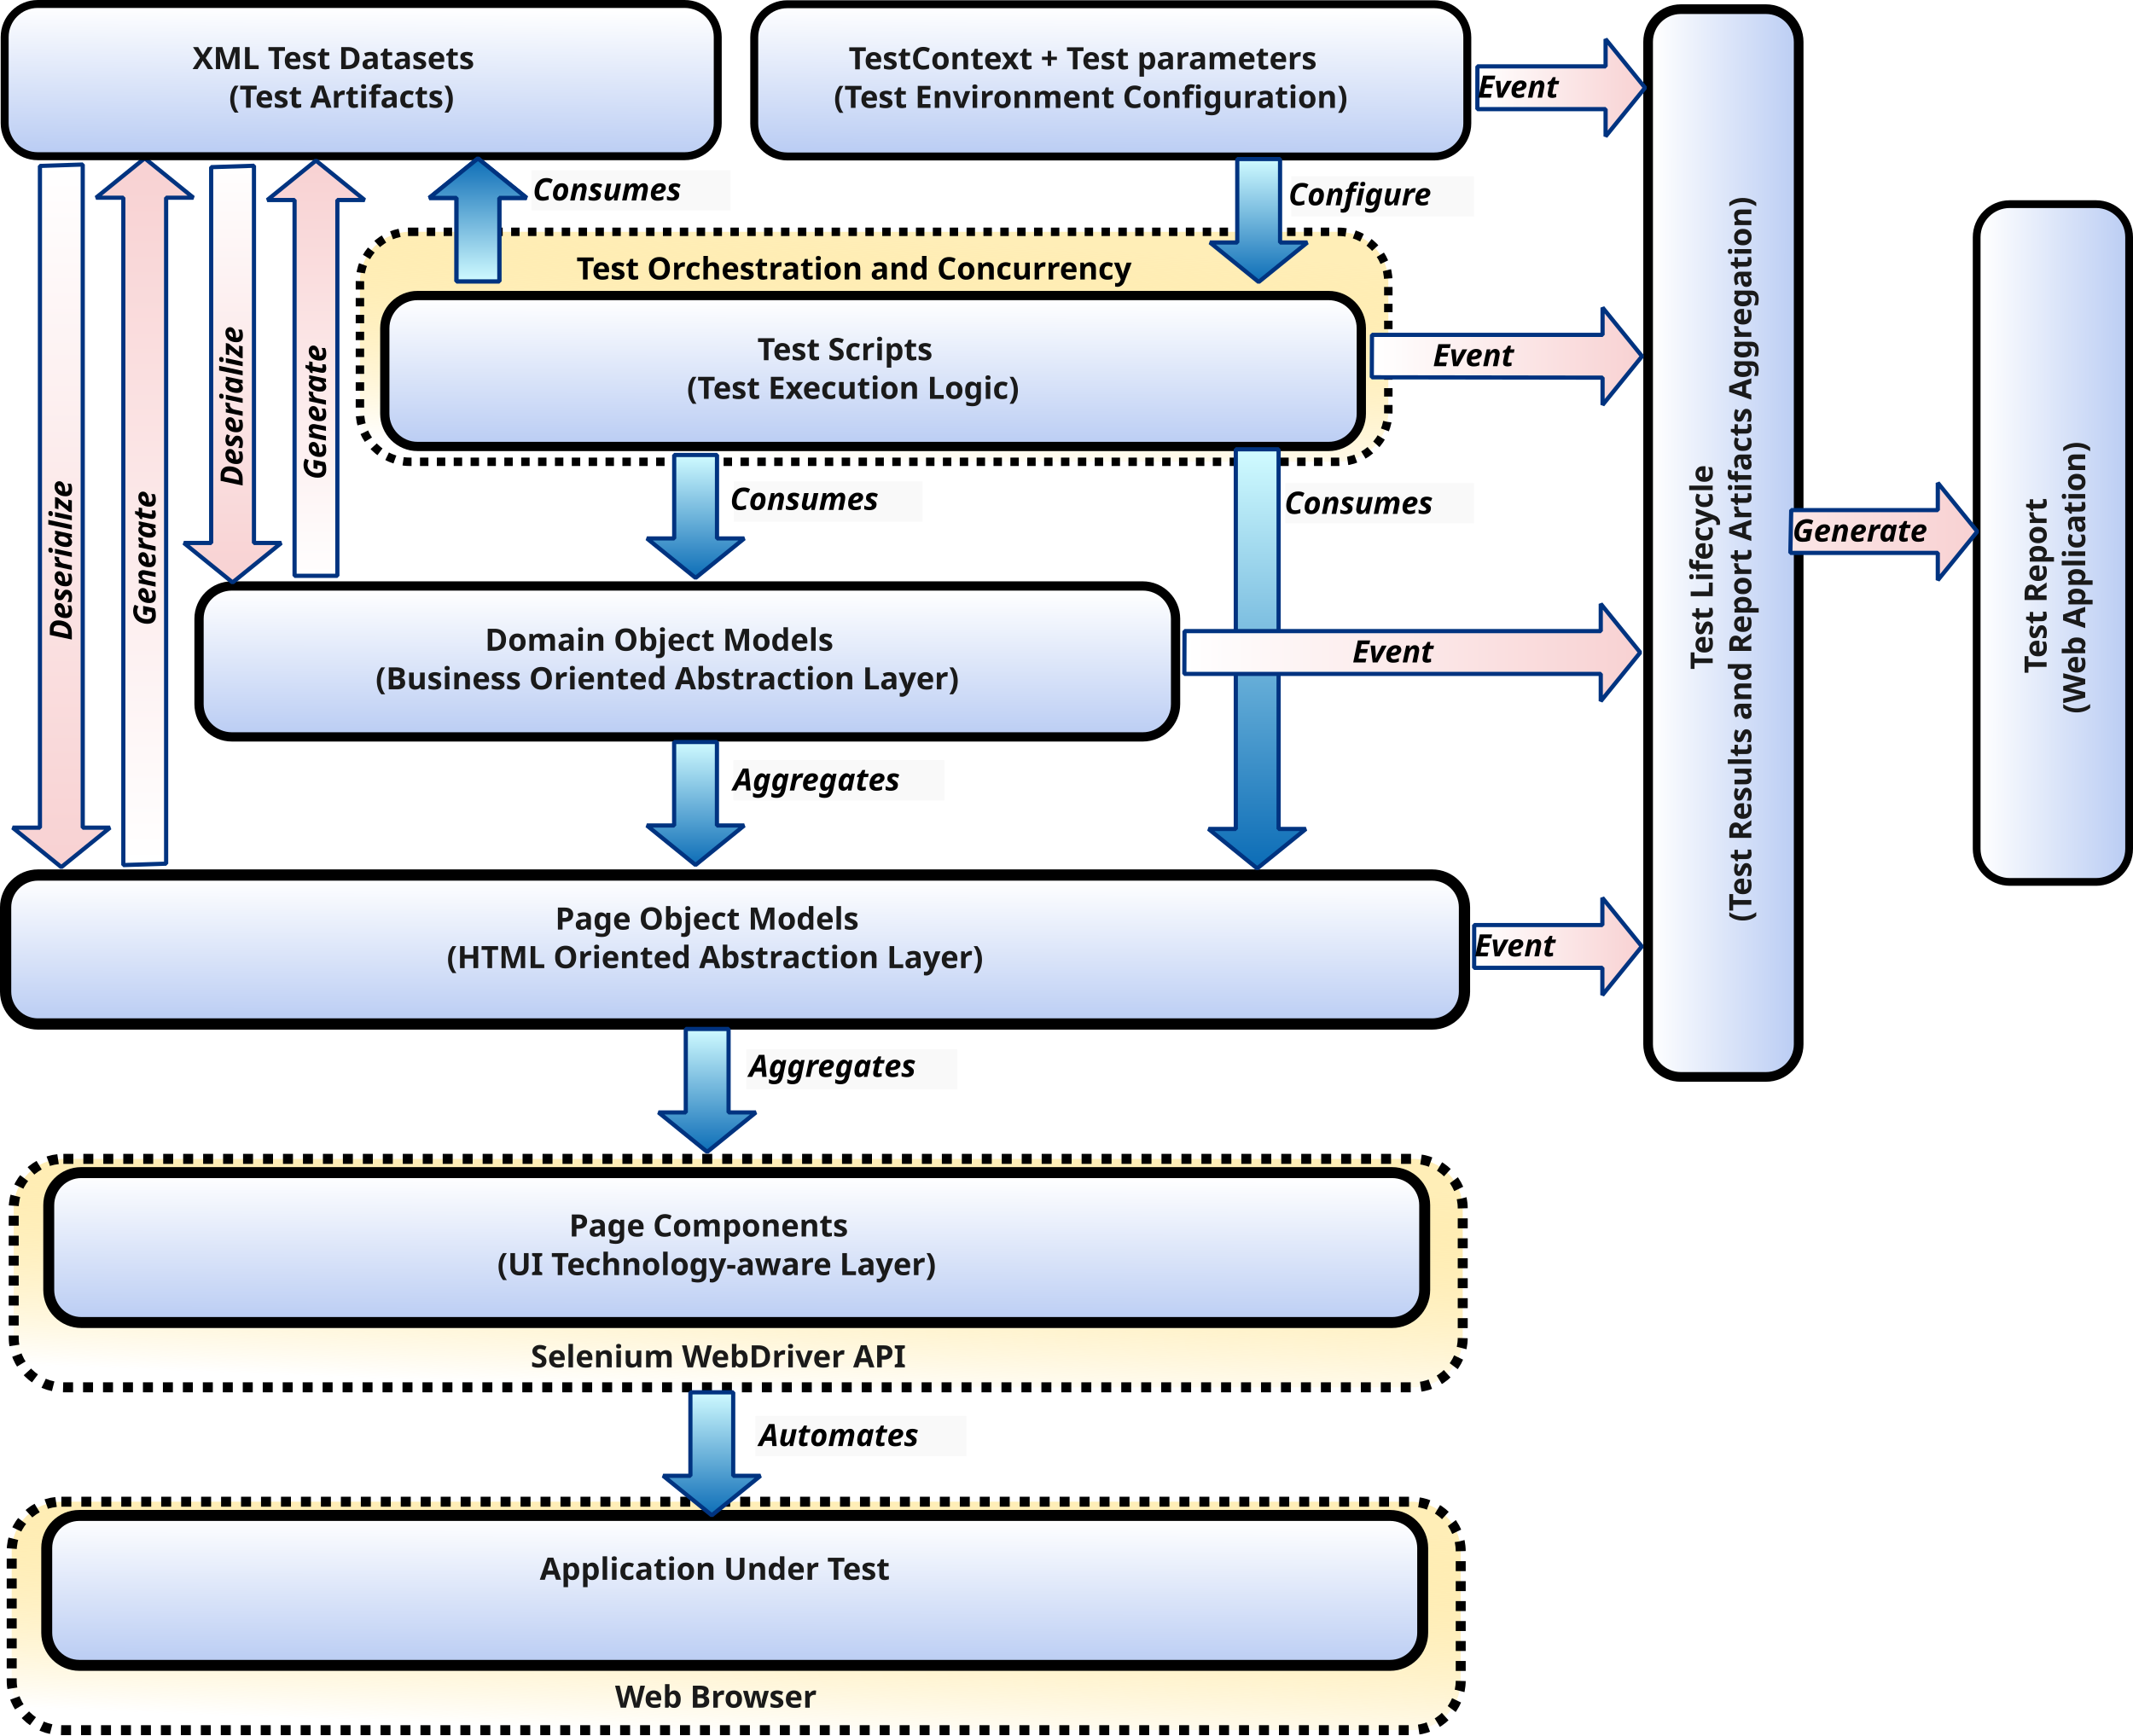
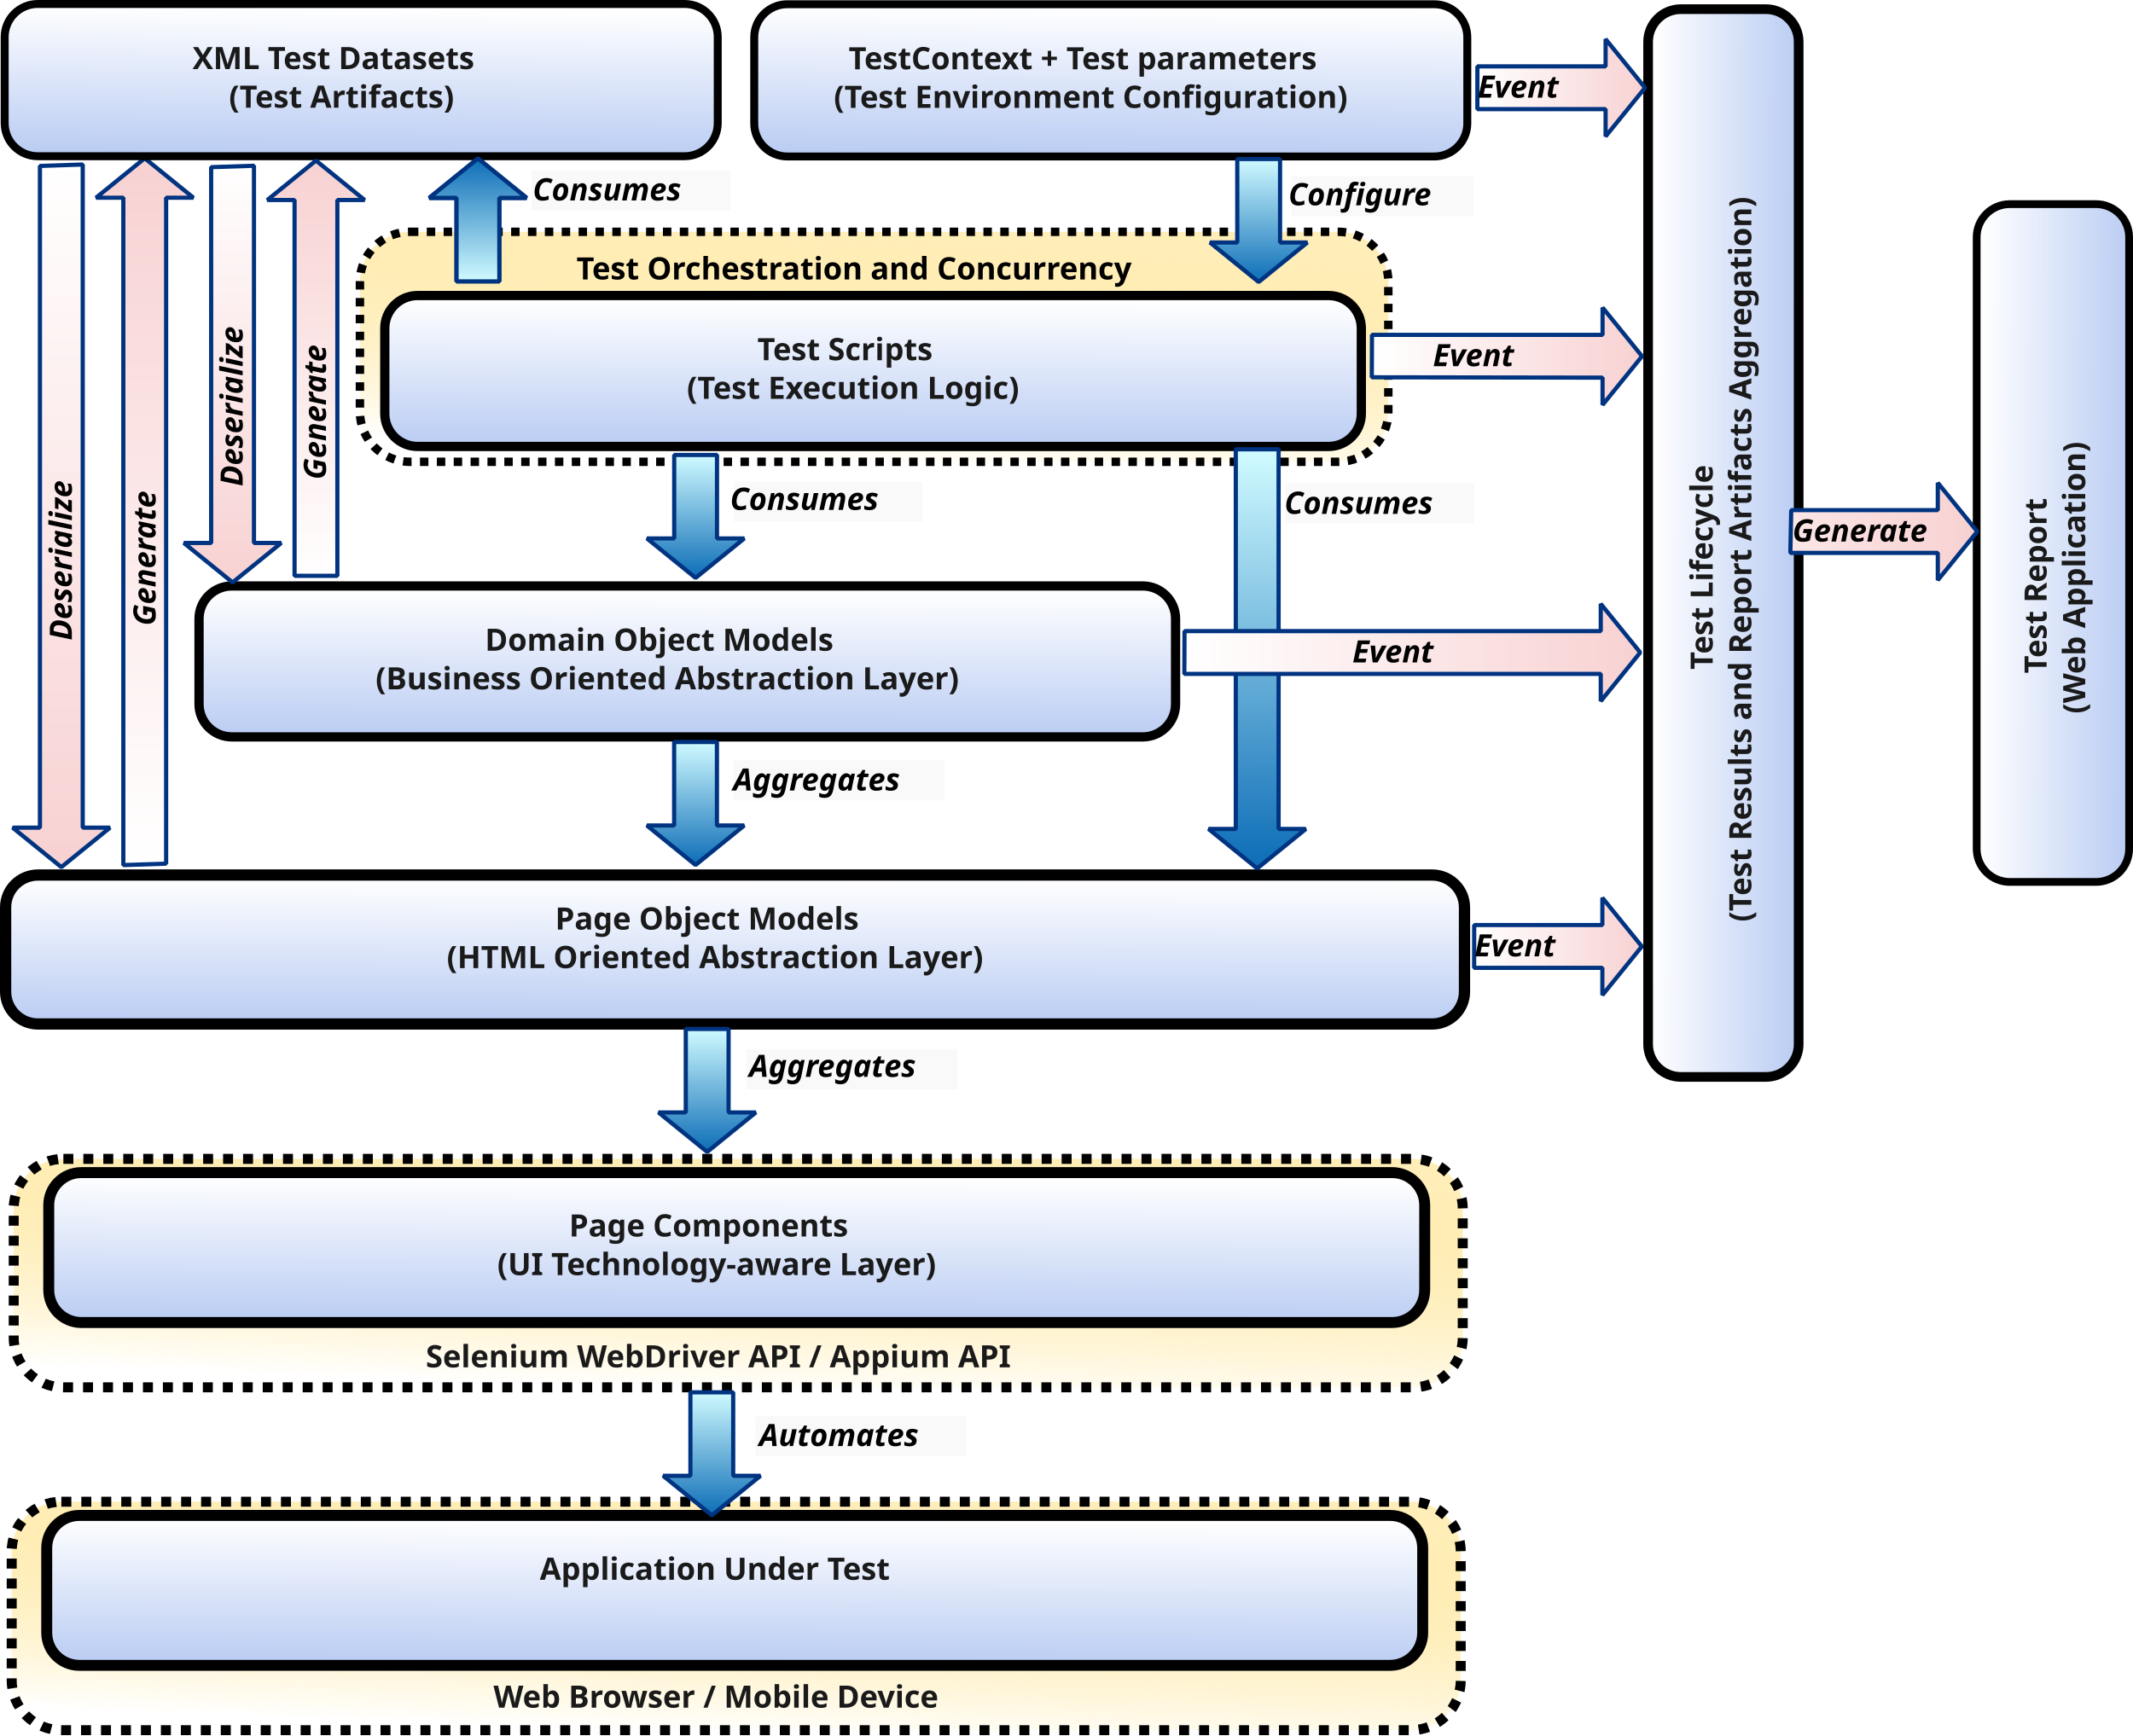
<svg xmlns="http://www.w3.org/2000/svg" xmlns:xlink="http://www.w3.org/1999/xlink" width="243.797mm" height="198.354mm" viewBox="0 0 243.797 198.354" version="1.1" id="svg1">
  <defs id="defs1">
    <linearGradient id="linearGradient39">
      <stop style="stop-color:#f8d1d2;stop-opacity:1;" offset="0" id="stop38" />
      <stop style="stop-color:#ffffff;stop-opacity:1;" offset="1" id="stop39" />
    </linearGradient>
    <linearGradient id="linearGradient24">
      <stop style="stop-color:#0b6cb6;stop-opacity:1;" offset="0" id="stop24" />
      <stop style="stop-color:#cffaff;stop-opacity:1;" offset="1" id="stop25" />
    </linearGradient>
    <linearGradient id="linearGradient17">
      <stop style="stop-color:#b8cbf3;stop-opacity:1;" offset="0" id="stop16" />
      <stop style="stop-color:#ffffff;stop-opacity:1;" offset="1" id="stop17" />
    </linearGradient>
    <linearGradient id="linearGradient15">
      <stop style="stop-color:#b8cbf3;stop-opacity:1;" offset="0" id="stop14" />
      <stop style="stop-color:#ffffff;stop-opacity:1;" offset="1" id="stop15" />
    </linearGradient>
    <linearGradient id="linearGradient13">
      <stop style="stop-color:#ffffff;stop-opacity:1;" offset="0" id="stop12" />
      <stop style="stop-color:#ffd44c;stop-opacity:0.4;" offset="1" id="stop13" />
    </linearGradient>
    <linearGradient id="swatch4">
      <stop style="stop-color:#0000ff;stop-opacity:1;" offset="0" id="stop4" />
    </linearGradient>
    <linearGradient xlink:href="#linearGradient15" id="linearGradient11" gradientUnits="userSpaceOnUse" gradientTransform="matrix(1.218219,0,0,0.7014886,36.1276,56.14629)" x1="62.518" y1="90.393" x2="62.625" y2="65.796" />
    <linearGradient xlink:href="#linearGradient13" id="linearGradient12" gradientUnits="userSpaceOnUse" gradientTransform="matrix(1.282904,0,0,1.068931,32.29206,24.90955)" x1="60.974" y1="90.393" x2="62.625" y2="65.796" />
    <linearGradient xlink:href="#linearGradient17" id="linearGradient16" gradientUnits="userSpaceOnUse" gradientTransform="matrix(0.8895374,0,0,0.7075866,-2.265893,22.41872)" x1="62.32" y1="90.393" x2="62.625" y2="65.796" />
    <linearGradient xlink:href="#linearGradient17" id="linearGradient18" gradientUnits="userSpaceOnUse" gradientTransform="matrix(0.8895374,0,0,0.7075866,83.40756,22.44843)" x1="62.32" y1="90.393" x2="62.625" y2="65.796" />
    <linearGradient xlink:href="#linearGradient24" id="linearGradient25" x1="26.615" y1="122.016" x2="26.64" y2="135.843" gradientUnits="userSpaceOnUse" gradientTransform="matrix(1.426057,0,0,1.020074,27.65229,-38.37875)" />
    <linearGradient xlink:href="#linearGradient24" id="linearGradient26" gradientUnits="userSpaceOnUse" gradientTransform="matrix(1.426057,0,0,-1.020074,116.8885,224.8955)" x1="26.615" y1="122.016" x2="26.64" y2="135.843" />
    <linearGradient xlink:href="#linearGradient15" id="linearGradient27" gradientUnits="userSpaceOnUse" gradientTransform="matrix(1.218219,0,0,0.7014886,14.896,89.34744)" x1="62.518" y1="90.393" x2="62.625" y2="65.796" />
    <linearGradient xlink:href="#linearGradient24" id="linearGradient28" gradientUnits="userSpaceOnUse" gradientTransform="matrix(1.426057,0,0,-1.020074,52.53234,258.7244)" x1="26.615" y1="122.016" x2="26.64" y2="135.843" />
    <linearGradient xlink:href="#linearGradient15" id="linearGradient29" gradientUnits="userSpaceOnUse" gradientTransform="matrix(1.819909,0,0,0.6922756,-16.46007,122.9921)" x1="62.478" y1="90.393" x2="62.625" y2="65.796" />
    <linearGradient xlink:href="#linearGradient24" id="linearGradient30" gradientUnits="userSpaceOnUse" gradientTransform="matrix(1.426057,0,0,-1.020074,52.52429,291.5408)" x1="26.615" y1="122.016" x2="26.64" y2="135.843" />
    <linearGradient xlink:href="#linearGradient24" id="linearGradient31" gradientUnits="userSpaceOnUse" gradientTransform="matrix(1.426057,0,0,-1.020074,116.7215,291.9341)" x1="26.615" y1="122.016" x2="26.436" y2="168.613" />
    <linearGradient xlink:href="#linearGradient13" id="linearGradient32" gradientUnits="userSpaceOnUse" gradientTransform="matrix(1.807626,0,0,1.061748,-15.34584,131.3563)" x1="60.974" y1="90.393" x2="62.625" y2="65.796" />
    <linearGradient xlink:href="#linearGradient15" id="linearGradient33" gradientUnits="userSpaceOnUse" gradientTransform="matrix(1.716486,0,0,0.6967749,-9.941522,156.7147)" x1="62.369" y1="90.638" x2="62.625" y2="65.796" />
    <linearGradient xlink:href="#linearGradient24" id="linearGradient34" gradientUnits="userSpaceOnUse" gradientTransform="matrix(1.426057,0,0,-1.020074,53.85525,324.341)" x1="26.615" y1="122.016" x2="26.64" y2="135.843" />
    <linearGradient xlink:href="#linearGradient13" id="linearGradient35" gradientUnits="userSpaceOnUse" gradientTransform="matrix(1.807626,0,0,1.061748,-15.57548,170.5478)" x1="60.974" y1="90.393" x2="62.625" y2="65.796" />
    <linearGradient xlink:href="#linearGradient15" id="linearGradient36" gradientUnits="userSpaceOnUse" gradientTransform="matrix(1.716486,0,0,0.6967749,-10.17116,195.9062)" x1="62.369" y1="90.393" x2="62.625" y2="65.796" />
    <linearGradient xlink:href="#linearGradient24" id="linearGradient37" gradientUnits="userSpaceOnUse" gradientTransform="matrix(1.426057,0,0,-1.020074,54.38442,365.8806)" x1="26.615" y1="122.016" x2="26.64" y2="135.843" />
    <linearGradient xlink:href="#linearGradient39" id="linearGradient38" gradientUnits="userSpaceOnUse" gradientTransform="matrix(1.426057,0,0,1.020074,9.140674,-38.13516)" x1="26.615" y1="122.016" x2="26.615" y2="169.449" />
    <linearGradient xlink:href="#linearGradient39" id="linearGradient40" gradientUnits="userSpaceOnUse" gradientTransform="matrix(1.426057,0,0,-1.020074,-0.3911629,259.2423)" x1="26.615" y1="122.016" x2="26.615" y2="169.449" />
    <linearGradient xlink:href="#linearGradient39" id="linearGradient41" gradientUnits="userSpaceOnUse" gradientTransform="matrix(1.426057,0,0,1.020074,-10.43164,-38.39972)" x1="26.615" y1="122.016" x2="26.615" y2="201.014" />
    <linearGradient xlink:href="#linearGradient39" id="linearGradient42" gradientUnits="userSpaceOnUse" gradientTransform="matrix(1.426057,0,0,-1.020074,-19.96348,291.7863)" x1="26.615" y1="122.016" x2="26.615" y2="201.014" />
    <linearGradient xlink:href="#linearGradient15" id="linearGradient43" gradientUnits="userSpaceOnUse" gradientTransform="matrix(1.332199,0,0,0.6995826,-211.672,153.651)" x1="62.478" y1="90.393" x2="62.625" y2="65.796" />
    <linearGradient xlink:href="#linearGradient15" id="linearGradient44" gradientUnits="userSpaceOnUse" gradientTransform="matrix(0.8456515,0,0,0.7084858,-181.9031,190.6232)" x1="62.478" y1="90.393" x2="62.625" y2="65.796" />
    <linearGradient xlink:href="#linearGradient24" id="linearGradient2" gradientUnits="userSpaceOnUse" gradientTransform="matrix(1.426057,0,0,1.020074,27.65229,-38.37875)" x1="26.615" y1="122.016" x2="26.64" y2="135.843" />
    <linearGradient xlink:href="#linearGradient39" id="linearGradient1" gradientUnits="userSpaceOnUse" gradientTransform="matrix(0,1.426057,-1.020074,0,361.4479,90.99697)" x1="26.615" y1="122.016" x2="26.615" y2="169.449" />
    <linearGradient xlink:href="#linearGradient39" id="linearGradient3" gradientUnits="userSpaceOnUse" gradientTransform="matrix(0,1.426057,-1.020074,0,323.4774,40.2702)" x1="26.615" y1="122.016" x2="26.615" y2="140.875" />
    <linearGradient xlink:href="#linearGradient39" id="linearGradient4" gradientUnits="userSpaceOnUse" gradientTransform="matrix(0,1.426057,-1.020074,0,323.1321,70.96215)" x1="26.615" y1="122.016" x2="26.615" y2="152.012" />
    <linearGradient xlink:href="#linearGradient39" id="linearGradient5" gradientUnits="userSpaceOnUse" gradientTransform="matrix(0,1.426057,-1.020074,0,322.9255,104.8288)" x1="26.615" y1="122.016" x2="26.615" y2="173.001" />
    <linearGradient xlink:href="#linearGradient39" id="linearGradient6" gradientUnits="userSpaceOnUse" gradientTransform="matrix(0,1.426057,-1.020074,0,323.1098,138.4309)" x1="26.615" y1="122.016" x2="26.615" y2="140.875" />
  </defs>
  <g id="layer1" transform="translate(-10.87498,-68.08608)">
    <rect style="fill:#f9f9f9;stroke:none;stroke-width:1.006;stroke-miterlimit:0" id="rect1-2-3-9" width="24.124" height="4.6" x="97.211" y="229.956" />
    <rect style="fill:#f9f9f9;stroke:none;stroke-width:1.006;stroke-miterlimit:0" id="rect1-2-3-0" width="24.124" height="4.6" x="96.165" y="188.02" />
    <rect style="fill:#f9f9f9;stroke:none;stroke-width:1.006;stroke-miterlimit:0" id="rect1-2-3" width="24.124" height="4.6" x="94.699" y="154.983" />
    <rect style="fill:#f9f9f9;stroke:none;stroke-width:0.952;stroke-miterlimit:0" id="rect1-2-9" width="21.574" height="4.6" x="157.775" y="123.292" />
    <rect style="fill:#f9f9f9;stroke:none;stroke-width:0.952;stroke-miterlimit:0" id="rect1-2" width="21.574" height="4.6" x="94.755" y="123.119" />
    <rect style="fill:#f9f9f9;stroke:none;stroke-width:0.936;stroke-miterlimit:0" id="rect1-9" width="20.877" height="4.6" x="158.468" y="88.245" />
    <rect style="fill:#f9f9f9;stroke:none;stroke-width:0.977;stroke-miterlimit:0" id="rect1" width="22.764" height="4.6" x="71.618" y="87.547" />
    <path id="path25-94-6" style="fill:url(#linearGradient41);stroke:#003380;stroke-width:0.479;stroke-miterlimit:0;stroke-dasharray:none;stroke-dashoffset:330.933;stroke-opacity:1" d="m 27.417,86.176 -2.781,2.256 -2.782,2.256 h 3.117 v 76.289 l 4.892,-0.161 V 90.687 h 3.117 l -2.782,-2.256 z" />
    <path id="path25-94-3-9" style="fill:url(#linearGradient42);stroke:#003380;stroke-width:0.479;stroke-miterlimit:0;stroke-dasharray:none;stroke-dashoffset:330.933;stroke-opacity:1" d="m 17.885,167.211 -2.781,-2.256 -2.782,-2.256 h 3.117 V 87.055 l 4.892,-0.161 v 75.806 h 3.117 l -2.782,2.256 z" />
    <rect style="fill:url(#linearGradient12);stroke:#000000;stroke-width:0.964;stroke-miterlimit:0;stroke-dasharray:0.964, 0.964;stroke-dashoffset:0" id="rect1-0-3" width="117.543" height="26.292" x="52.014" y="94.584" ry="5.713" />
    <rect style="fill:url(#linearGradient11);stroke:#000000;stroke-width:1.058;stroke-miterlimit:0;stroke-dasharray:none;stroke-dashoffset:330.933" id="rect1-0" width="111.616" height="17.254" x="54.855" y="101.87" ry="3.749" />
    <rect style="fill:url(#linearGradient27);stroke:#000000;stroke-width:1.058;stroke-miterlimit:0;stroke-dasharray:none;stroke-dashoffset:330.933" id="rect1-0-4" width="111.616" height="17.254" x="33.624" y="135.071" ry="3.749" />
    <rect style="fill:url(#linearGradient16);stroke:#000000;stroke-width:0.908;stroke-miterlimit:0;stroke-dasharray:none;stroke-dashoffset:330.933" id="rect1-0-8" width="81.502" height="17.404" x="11.409" y="68.54" ry="3.782" />
    <rect style="fill:url(#linearGradient18);stroke:#000000;stroke-width:0.908;stroke-miterlimit:0;stroke-dasharray:none;stroke-dashoffset:330.933" id="rect1-0-8-4" width="81.502" height="17.404" x="97.082" y="68.57" ry="3.782" />
    <text xml:space="preserve" style="font-style:normal;font-variant:normal;font-weight:bold;font-stretch:normal;font-size:3.528px;font-family:sans-serif;-inkscape-font-specification:'sans-serif Bold';text-align:center;text-anchor:middle;fill:#1a1a1a;stroke:none;stroke-width:1;stroke-miterlimit:0;stroke-dasharray:none;stroke-dashoffset:330.933" x="110.663" y="109.268" id="text3-4">
      <tspan id="tspan3-6" style="font-style:normal;font-variant:normal;font-weight:bold;font-stretch:normal;font-size:3.528px;font-family:sans-serif;-inkscape-font-specification:'sans-serif Bold';text-align:center;text-anchor:middle;fill:#1a1a1a;stroke:none;stroke-width:1" x="110.663" y="109.268">Test Scripts</tspan>
      <tspan style="font-style:normal;font-variant:normal;font-weight:bold;font-stretch:normal;font-size:3.528px;font-family:sans-serif;-inkscape-font-specification:'sans-serif Bold';text-align:center;text-anchor:middle;fill:#1a1a1a;stroke:none;stroke-width:1" x="110.663" y="113.678" id="tspan4-46">(Test Execution Logic)</tspan>
    </text>
    <text xml:space="preserve" style="font-style:normal;font-variant:normal;font-weight:bold;font-stretch:normal;font-size:3.528px;font-family:sans-serif;-inkscape-font-specification:'sans-serif Bold';text-align:center;text-anchor:middle;fill:#1a1a1a;stroke:none;stroke-width:1;stroke-miterlimit:0;stroke-dasharray:none;stroke-dashoffset:330.933" x="137.833" y="76.01" id="text3-6">
      <tspan id="tspan3-9" style="font-style:normal;font-variant:normal;font-weight:bold;font-stretch:normal;font-size:3.528px;font-family:sans-serif;-inkscape-font-specification:'sans-serif Bold';text-align:center;text-anchor:middle;fill:#1a1a1a;stroke:none;stroke-width:1" x="137.833" y="76.01">TestContext + Test parameters</tspan>
      <tspan style="font-style:normal;font-variant:normal;font-weight:bold;font-stretch:normal;font-size:3.528px;font-family:sans-serif;-inkscape-font-specification:'sans-serif Bold';text-align:center;text-anchor:middle;fill:#1a1a1a;stroke:none;stroke-width:1" x="137.833" y="80.42" id="tspan4-4">(Test Environment Configuration)</tspan>
    </text>
    <text xml:space="preserve" style="font-style:normal;font-variant:normal;font-weight:bold;font-stretch:normal;font-size:3.528px;font-family:sans-serif;-inkscape-font-specification:'sans-serif Bold';text-align:center;text-anchor:middle;fill:#1a1a1a;stroke:none;stroke-width:1;stroke-miterlimit:0;stroke-dasharray:none;stroke-dashoffset:330.933" x="52.199" y="75.988" id="text3">
      <tspan id="tspan3" style="font-style:normal;font-variant:normal;font-weight:bold;font-stretch:normal;font-size:3.528px;font-family:sans-serif;-inkscape-font-specification:'sans-serif Bold';text-align:center;text-anchor:middle;fill:#1a1a1a;stroke:none;stroke-width:1" x="52.199" y="75.988">XML Test Datasets</tspan>
      <tspan style="font-style:normal;font-variant:normal;font-weight:bold;font-stretch:normal;font-size:3.528px;font-family:sans-serif;-inkscape-font-specification:'sans-serif Bold';text-align:center;text-anchor:middle;fill:#1a1a1a;stroke:none;stroke-width:1" x="52.199" y="80.398" id="tspan4">(Test Artifacts)</tspan>
    </text>
    <path id="rect21" style="fill:url(#linearGradient2);stroke:#003380;stroke-width:0.479;stroke-miterlimit:0;stroke-dasharray:none;stroke-dashoffset:330.933;stroke-opacity:1" d="m 65.501,86.197 -2.781,2.256 -2.782,2.256 h 3.117 v 9.542 h 4.892 v -9.542 h 3.117 l -2.782,-2.256 z" />
    <text xml:space="preserve" style="font-style:italic;font-variant:normal;font-weight:bold;font-stretch:normal;font-size:3.528px;font-family:sans-serif;-inkscape-font-specification:'sans-serif Bold Italic';text-align:center;text-anchor:middle;fill:#000000;stroke:none;stroke-width:0.397;stroke-miterlimit:0;stroke-dasharray:none;stroke-dashoffset:330.933;stroke-opacity:1" x="82.54" y="90.997" id="text25">
      <tspan id="tspan25" style="font-style:italic;font-variant:normal;font-weight:bold;font-stretch:normal;font-family:sans-serif;-inkscape-font-specification:'sans-serif Bold Italic';fill:#000000;stroke:none;stroke-width:0.397" x="82.54" y="90.997">Consumes</tspan>
    </text>
    <text xml:space="preserve" style="font-style:italic;font-variant:normal;font-weight:bold;font-stretch:normal;font-size:3.528px;font-family:sans-serif;-inkscape-font-specification:'sans-serif Bold Italic';text-align:center;text-anchor:middle;fill:#000000;stroke:none;stroke-width:0.397;stroke-miterlimit:0;stroke-dasharray:none;stroke-dashoffset:330.933;stroke-opacity:1" x="168.586" y="91.555" id="text25-3">
      <tspan id="tspan25-8" style="font-style:italic;font-variant:normal;font-weight:bold;font-stretch:normal;font-family:sans-serif;-inkscape-font-specification:'sans-serif Bold Italic';fill:#000000;stroke:none;stroke-width:0.397" x="168.586" y="91.555">Configure</tspan>
    </text>
    <path id="path25" style="fill:url(#linearGradient25);stroke:#003380;stroke-width:0.479;stroke-miterlimit:0;stroke-dasharray:none;stroke-dashoffset:330.933;stroke-opacity:1" d="m 65.501,86.197 -2.781,2.256 -2.782,2.256 h 3.117 v 9.542 h 4.892 v -9.542 h 3.117 l -2.782,-2.256 z" />
    <path id="path25-9" style="fill:url(#linearGradient26);stroke:#003380;stroke-width:0.479;stroke-miterlimit:0;stroke-dasharray:none;stroke-dashoffset:330.933;stroke-opacity:1" d="m 154.737,100.32 -2.781,-2.256 -2.782,-2.256 h 3.117 V 86.267 h 4.892 v 9.542 h 3.117 l -2.782,2.256 z" />
    <path id="path25-9-2" style="fill:url(#linearGradient28);stroke:#003380;stroke-width:0.479;stroke-miterlimit:0;stroke-dasharray:none;stroke-dashoffset:330.933;stroke-opacity:1" d="m 90.381,134.149 -2.781,-2.256 -2.782,-2.256 h 3.117 v -9.542 h 4.892 v 9.542 h 3.117 l -2.782,2.256 z" />
    <rect style="fill:url(#linearGradient29);stroke:#000000;stroke-width:1.285;stroke-miterlimit:0;stroke-dasharray:none;stroke-dashoffset:330.933" id="rect1-0-4-9" width="166.745" height="17.028" x="11.517" y="168.115" ry="3.7" />
    <path id="path25-9-2-4" style="fill:url(#linearGradient30);stroke:#003380;stroke-width:0.479;stroke-miterlimit:0;stroke-dasharray:none;stroke-dashoffset:330.933;stroke-opacity:1" d="m 90.373,166.965 -2.781,-2.256 -2.782,-2.256 h 3.117 v -9.542 h 4.892 v 9.542 h 3.117 l -2.782,2.256 z" />
    <path id="path25-9-2-2" style="fill:url(#linearGradient31);stroke:#003380;stroke-width:0.479;stroke-miterlimit:0;stroke-dasharray:none;stroke-dashoffset:330.933;stroke-opacity:1" d="m 154.57,167.359 -2.781,-2.256 -2.782,-2.256 h 3.117 v -43.401 h 4.892 v 43.401 h 3.117 l -2.782,2.256 z" />
    <rect style="fill:url(#linearGradient32);stroke:#000000;stroke-width:1.141;stroke-miterlimit:0;stroke-dasharray:1.141, 1.141;stroke-dashoffset:0" id="rect1-0-3-1" width="165.619" height="26.115" x="12.443" y="200.562" ry="5.675" />
    <rect style="fill:url(#linearGradient33);stroke:#000000;stroke-width:1.252;stroke-miterlimit:0;stroke-dasharray:none;stroke-dashoffset:330.933" id="rect1-0-1" width="157.269" height="17.138" x="16.446" y="202.131" ry="3.724" />
    <path id="path25-9-2-4-9" style="fill:url(#linearGradient34);stroke:#003380;stroke-width:0.479;stroke-miterlimit:0;stroke-dasharray:none;stroke-dashoffset:330.933;stroke-opacity:1" d="m 91.704,199.766 -2.781,-2.256 -2.782,-2.256 h 3.117 v -9.542 h 4.892 v 9.542 h 3.117 l -2.782,2.256 z" />
    <rect style="fill:url(#linearGradient35);stroke:#000000;stroke-width:1.141;stroke-miterlimit:0;stroke-dasharray:1.141, 1.141;stroke-dashoffset:0" id="rect1-0-3-1-0" width="165.619" height="26.115" x="12.213" y="239.754" ry="5.675" />
    <rect style="fill:url(#linearGradient36);stroke:#000000;stroke-width:1.252;stroke-miterlimit:0;stroke-dasharray:none;stroke-dashoffset:330.933" id="rect1-0-1-7" width="157.269" height="17.138" x="16.216" y="241.323" ry="3.724" />
    <path id="path25-9-2-4-9-1" style="fill:url(#linearGradient37);stroke:#003380;stroke-width:0.479;stroke-miterlimit:0;stroke-dasharray:none;stroke-dashoffset:330.933;stroke-opacity:1" d="m 92.233,241.305 -2.781,-2.256 -2.782,-2.256 h 3.117 v -9.542 h 4.892 v 9.542 h 3.117 l -2.782,2.256 z" />
    <path id="path25-94" style="fill:url(#linearGradient38);stroke:#003380;stroke-width:0.479;stroke-miterlimit:0;stroke-dasharray:none;stroke-dashoffset:330.933;stroke-opacity:1" d="m 46.989,86.44 -2.781,2.256 -2.782,2.256 h 3.117 v 42.96 h 4.892 V 90.952 h 3.117 l -2.782,-2.256 z" />
    <path id="path25-94-3" style="fill:url(#linearGradient40);stroke:#003380;stroke-width:0.479;stroke-miterlimit:0;stroke-dasharray:none;stroke-dashoffset:330.933;stroke-opacity:1" d="m 37.457,134.667 -2.781,-2.256 -2.782,-2.256 h 3.117 V 87.195 l 4.892,-0.161 v 43.121 h 3.117 l -2.782,2.256 z" />
    <text xml:space="preserve" style="font-style:normal;font-variant:normal;font-weight:bold;font-stretch:normal;font-size:3.528px;font-family:sans-serif;-inkscape-font-specification:'sans-serif Bold';text-align:center;text-anchor:middle;fill:#000000;stroke:none;stroke-width:1;stroke-miterlimit:0;stroke-dasharray:none;stroke-dashoffset:330.933" x="110.776" y="100.029" id="text20">
      <tspan id="tspan20" style="fill:#000000;stroke-width:1" x="110.776" y="100.029">Test Orchestration and Concurrency</tspan>
    </text>
    <text xml:space="preserve" style="font-style:normal;font-variant:normal;font-weight:bold;font-stretch:normal;font-size:3.528px;font-family:sans-serif;-inkscape-font-specification:'sans-serif Bold';text-align:center;text-anchor:middle;fill:#1a1a1a;stroke:none;stroke-width:1;stroke-miterlimit:0;stroke-dasharray:none;stroke-dashoffset:330.933" x="89.432" y="142.479" id="text3-4-4">
      <tspan id="tspan3-6-9" style="font-style:normal;font-variant:normal;font-weight:bold;font-stretch:normal;font-size:3.528px;font-family:sans-serif;-inkscape-font-specification:'sans-serif Bold';text-align:center;text-anchor:middle;fill:#1a1a1a;stroke:none;stroke-width:1" x="89.432" y="142.479">Domain Object Models</tspan>
      <tspan style="font-style:normal;font-variant:normal;font-weight:bold;font-stretch:normal;font-size:3.528px;font-family:sans-serif;-inkscape-font-specification:'sans-serif Bold';text-align:center;text-anchor:middle;fill:#1a1a1a;stroke:none;stroke-width:1" x="89.432" y="146.889" id="tspan4-46-2">(Business Oriented Abstraction Layer)</tspan>
    </text>
    <text xml:space="preserve" style="font-style:italic;font-variant:normal;font-weight:bold;font-stretch:normal;font-size:3.528px;font-family:sans-serif;-inkscape-font-specification:'sans-serif Bold Italic';text-align:center;text-anchor:middle;fill:#000000;stroke:none;stroke-width:0.397;stroke-miterlimit:0;stroke-dasharray:none;stroke-dashoffset:330.933;stroke-opacity:1" x="105.095" y="126.375" id="text25-1">
      <tspan id="tspan25-0" style="font-style:italic;font-variant:normal;font-weight:bold;font-stretch:normal;font-family:sans-serif;-inkscape-font-specification:'sans-serif Bold Italic';fill:#000000;stroke:none;stroke-width:0.397" x="105.095" y="126.375">Consumes</tspan>
    </text>
    <text xml:space="preserve" style="font-style:italic;font-variant:normal;font-weight:bold;font-stretch:normal;font-size:3.528px;font-family:sans-serif;-inkscape-font-specification:'sans-serif Bold Italic';text-align:center;text-anchor:middle;fill:#000000;stroke:none;stroke-width:0.397;stroke-miterlimit:0;stroke-dasharray:none;stroke-dashoffset:330.933;stroke-opacity:1" x="-112.915" y="48.133" id="text25-8" transform="rotate(-90)">
      <tspan id="tspan25-4" style="font-style:italic;font-variant:normal;font-weight:bold;font-stretch:normal;font-family:sans-serif;-inkscape-font-specification:'sans-serif Bold Italic';fill:#000000;stroke:none;stroke-width:0.397" x="-112.915" y="48.133">Generate</tspan>
    </text>
    <text xml:space="preserve" style="font-style:italic;font-variant:normal;font-weight:bold;font-stretch:normal;font-size:3.528px;font-family:sans-serif;-inkscape-font-specification:'sans-serif Bold Italic';text-align:center;text-anchor:middle;fill:#000000;stroke:none;stroke-width:0.397;stroke-miterlimit:0;stroke-dasharray:none;stroke-dashoffset:330.933;stroke-opacity:1" x="-112.246" y="38.613" id="text25-8-9" transform="rotate(-90)">
      <tspan id="tspan25-4-4" style="font-style:italic;font-variant:normal;font-weight:bold;font-stretch:normal;font-family:sans-serif;-inkscape-font-specification:'sans-serif Bold Italic';fill:#000000;stroke:none;stroke-width:0.397" x="-112.246" y="38.613">Deserialize</tspan>
    </text>
    <text xml:space="preserve" style="font-style:italic;font-variant:normal;font-weight:bold;font-stretch:normal;font-size:3.528px;font-family:sans-serif;-inkscape-font-specification:'sans-serif Bold Italic';text-align:center;text-anchor:middle;fill:#000000;stroke:none;stroke-width:0.397;stroke-miterlimit:0;stroke-dasharray:none;stroke-dashoffset:330.933;stroke-opacity:1" x="-129.854" y="19.084" id="text25-8-9-4" transform="rotate(-90)">
      <tspan id="tspan25-4-4-5" style="font-style:italic;font-variant:normal;font-weight:bold;font-stretch:normal;font-family:sans-serif;-inkscape-font-specification:'sans-serif Bold Italic';fill:#000000;stroke:none;stroke-width:0.397" x="-129.854" y="19.084">Deserialize</tspan>
    </text>
    <text xml:space="preserve" style="font-style:normal;font-variant:normal;font-weight:bold;font-stretch:normal;font-size:3.528px;font-family:sans-serif;-inkscape-font-specification:'sans-serif Bold';text-align:center;text-anchor:middle;fill:#1a1a1a;stroke:none;stroke-width:1;stroke-miterlimit:0;stroke-dasharray:none;stroke-dashoffset:330.933" x="94.89" y="174.351" id="text3-4-4-2">
      <tspan id="tspan3-6-9-4" style="font-style:normal;font-variant:normal;font-weight:bold;font-stretch:normal;font-size:3.528px;font-family:sans-serif;-inkscape-font-specification:'sans-serif Bold';text-align:center;text-anchor:middle;fill:#1a1a1a;stroke:none;stroke-width:1" x="94.89" y="174.351">Page Object Models</tspan>
      <tspan style="font-style:normal;font-variant:normal;font-weight:bold;font-stretch:normal;font-size:3.528px;font-family:sans-serif;-inkscape-font-specification:'sans-serif Bold';text-align:center;text-anchor:middle;fill:#1a1a1a;stroke:none;stroke-width:1" x="94.89" y="178.761" id="tspan4-46-2-9">(HTML Oriented Abstraction Layer)</tspan>
    </text>
    <text xml:space="preserve" style="font-style:italic;font-variant:normal;font-weight:bold;font-stretch:normal;font-size:3.528px;font-family:sans-serif;-inkscape-font-specification:'sans-serif Bold Italic';text-align:center;text-anchor:middle;fill:#000000;stroke:none;stroke-width:0.397;stroke-miterlimit:0;stroke-dasharray:none;stroke-dashoffset:330.933;stroke-opacity:1" x="-129.613" y="28.658" id="text25-8-1" transform="rotate(-90)">
      <tspan id="tspan25-4-7" style="font-style:italic;font-variant:normal;font-weight:bold;font-stretch:normal;font-family:sans-serif;-inkscape-font-specification:'sans-serif Bold Italic';fill:#000000;stroke:none;stroke-width:0.397" x="-129.613" y="28.658">Generate</tspan>
    </text>
    <text xml:space="preserve" style="font-style:italic;font-variant:normal;font-weight:bold;font-stretch:normal;font-size:3.528px;font-family:sans-serif;-inkscape-font-specification:'sans-serif Bold Italic';text-align:center;text-anchor:middle;fill:#000000;stroke:none;stroke-width:0.397;stroke-miterlimit:0;stroke-dasharray:none;stroke-dashoffset:330.933;stroke-opacity:1" x="106.499" y="158.454" id="text25-1-9">
      <tspan id="tspan25-0-0" style="font-style:italic;font-variant:normal;font-weight:bold;font-stretch:normal;font-family:sans-serif;-inkscape-font-specification:'sans-serif Bold Italic';fill:#000000;stroke:none;stroke-width:0.397" x="106.499" y="158.454">Aggregates</tspan>
    </text>
    <text xml:space="preserve" style="font-style:italic;font-variant:normal;font-weight:bold;font-stretch:normal;font-size:3.528px;font-family:sans-serif;-inkscape-font-specification:'sans-serif Bold Italic';text-align:center;text-anchor:middle;fill:#000000;stroke:none;stroke-width:0.397;stroke-miterlimit:0;stroke-dasharray:none;stroke-dashoffset:330.933;stroke-opacity:1" x="168.46" y="126.827" id="text25-1-2">
      <tspan id="tspan25-0-8" style="font-style:italic;font-variant:normal;font-weight:bold;font-stretch:normal;font-family:sans-serif;-inkscape-font-specification:'sans-serif Bold Italic';fill:#000000;stroke:none;stroke-width:0.397" x="168.46" y="126.827">Consumes</tspan>
    </text>
    <text xml:space="preserve" style="font-style:normal;font-variant:normal;font-weight:bold;font-stretch:normal;font-size:3.528px;font-family:sans-serif;-inkscape-font-specification:'sans-serif Bold';text-align:center;text-anchor:middle;fill:#1a1a1a;stroke:none;stroke-width:1;stroke-miterlimit:0;stroke-dasharray:none;stroke-dashoffset:330.933" x="95.08" y="209.439" id="text3-4-4-2-4">
      <tspan id="tspan3-6-9-4-3" style="font-style:normal;font-variant:normal;font-weight:bold;font-stretch:normal;font-size:3.528px;font-family:sans-serif;-inkscape-font-specification:'sans-serif Bold';text-align:center;text-anchor:middle;fill:#1a1a1a;stroke:none;stroke-width:1" x="95.08" y="209.439">Page Components</tspan>
      <tspan style="font-style:normal;font-variant:normal;font-weight:bold;font-stretch:normal;font-size:3.528px;font-family:sans-serif;-inkscape-font-specification:'sans-serif Bold';text-align:center;text-anchor:middle;fill:#1a1a1a;stroke:none;stroke-width:1" x="95.08" y="213.848" id="tspan4-46-2-9-8">(UI Technology-aware Layer)</tspan>
    </text>
    <text xml:space="preserve" style="font-style:normal;font-variant:normal;font-weight:bold;font-stretch:normal;font-size:3.528px;font-family:sans-serif;-inkscape-font-specification:'sans-serif Bold';text-align:center;text-anchor:middle;fill:#1a1a1a;stroke:none;stroke-width:1;stroke-miterlimit:0;stroke-dasharray:none;stroke-dashoffset:330.933" x="95.264" y="224.401" id="text3-4-4-2-1">
-       <tspan style="font-style:normal;font-variant:normal;font-weight:bold;font-stretch:normal;font-size:3.528px;font-family:sans-serif;-inkscape-font-specification:'sans-serif Bold';text-align:center;text-anchor:middle;fill:#1a1a1a;stroke:none;stroke-width:1" x="95.264" y="224.401" id="tspan4-46-2-9-3">Selenium WebDriver API</tspan>
+       <tspan style="font-style:normal;font-variant:normal;font-weight:bold;font-stretch:normal;font-size:3.528px;font-family:sans-serif;-inkscape-font-specification:'sans-serif Bold';text-align:center;text-anchor:middle;fill:#1a1a1a;stroke:none;stroke-width:1" x="95.264" y="224.401" id="tspan4-46-2-9-3">Selenium WebDriver API / Appium API</tspan>
    </text>
    <text xml:space="preserve" style="font-style:italic;font-variant:normal;font-weight:bold;font-stretch:normal;font-size:3.528px;font-family:sans-serif;-inkscape-font-specification:'sans-serif Bold Italic';text-align:center;text-anchor:middle;fill:#000000;stroke:none;stroke-width:0.397;stroke-miterlimit:0;stroke-dasharray:none;stroke-dashoffset:330.933;stroke-opacity:1" x="108.323" y="191.187" id="text25-1-9-9">
      <tspan id="tspan25-0-0-4" style="font-style:italic;font-variant:normal;font-weight:bold;font-stretch:normal;font-family:sans-serif;-inkscape-font-specification:'sans-serif Bold Italic';fill:#000000;stroke:none;stroke-width:0.397" x="108.323" y="191.187">Aggregates</tspan>
    </text>
    <text xml:space="preserve" style="font-style:normal;font-variant:normal;font-weight:bold;font-stretch:normal;font-size:3.528px;font-family:sans-serif;-inkscape-font-specification:'sans-serif Bold';text-align:center;text-anchor:middle;fill:#1a1a1a;stroke:none;stroke-width:1;stroke-miterlimit:0;stroke-dasharray:none;stroke-dashoffset:330.933" x="94.869" y="248.677" id="text3-4-4-2-4-9">
      <tspan style="font-style:normal;font-variant:normal;font-weight:bold;font-stretch:normal;font-size:3.528px;font-family:sans-serif;-inkscape-font-specification:'sans-serif Bold';text-align:center;text-anchor:middle;fill:#1a1a1a;stroke:none;stroke-width:1" x="94.869" y="248.677" id="tspan4-46-2-9-8-1">Application Under Test</tspan>
    </text>
    <text xml:space="preserve" style="font-style:italic;font-variant:normal;font-weight:bold;font-stretch:normal;font-size:3.528px;font-family:sans-serif;-inkscape-font-specification:'sans-serif Bold Italic';text-align:center;text-anchor:middle;fill:#000000;stroke:none;stroke-width:0.397;stroke-miterlimit:0;stroke-dasharray:none;stroke-dashoffset:330.933;stroke-opacity:1" x="109.053" y="233.39" id="text25-1-9-9-9">
      <tspan id="tspan25-0-0-4-9" style="font-style:italic;font-variant:normal;font-weight:bold;font-stretch:normal;font-family:sans-serif;-inkscape-font-specification:'sans-serif Bold Italic';fill:#000000;stroke:none;stroke-width:0.397" x="109.053" y="233.39">Automates</tspan>
    </text>
    <text xml:space="preserve" style="font-style:normal;font-variant:normal;font-weight:bold;font-stretch:normal;font-size:3.528px;font-family:sans-serif;-inkscape-font-specification:'sans-serif Bold';text-align:center;text-anchor:middle;fill:#1a1a1a;stroke:none;stroke-width:1;stroke-miterlimit:0;stroke-dasharray:none;stroke-dashoffset:330.933" x="94.995" y="263.295" id="text3-4-4-2-4-9-8">
-       <tspan style="font-style:normal;font-variant:normal;font-weight:bold;font-stretch:normal;font-size:3.528px;font-family:sans-serif;-inkscape-font-specification:'sans-serif Bold';text-align:center;text-anchor:middle;fill:#1a1a1a;stroke:none;stroke-width:1" x="94.995" y="263.295" id="tspan4-46-2-9-8-1-0">Web Browser</tspan>
+       <tspan style="font-style:normal;font-variant:normal;font-weight:bold;font-stretch:normal;font-size:3.528px;font-family:sans-serif;-inkscape-font-specification:'sans-serif Bold';text-align:center;text-anchor:middle;fill:#1a1a1a;stroke:none;stroke-width:1" x="94.995" y="263.295" id="tspan4-46-2-9-8-1-0">Web Browser / Mobile Device</tspan>
    </text>
    <rect style="fill:url(#linearGradient43);stroke:#000000;stroke-width:1.105;stroke-miterlimit:0;stroke-dasharray:none;stroke-dashoffset:330.933" id="rect1-0-4-9-5" width="122.06" height="17.207" x="-191.193" y="199.251" ry="3.739" transform="rotate(-90)" />
    <rect style="fill:url(#linearGradient44);stroke:#000000;stroke-width:0.886;stroke-miterlimit:0;stroke-dasharray:none;stroke-dashoffset:330.933" id="rect1-0-4-9-5-3" width="77.481" height="17.426" x="-168.903" y="236.803" ry="3.787" transform="rotate(-90)" />
    <text xml:space="preserve" style="font-style:normal;font-variant:normal;font-weight:bold;font-stretch:normal;font-size:3.528px;font-family:sans-serif;-inkscape-font-specification:'sans-serif Bold';text-align:center;text-anchor:middle;fill:#1a1a1a;stroke:none;stroke-width:1;stroke-miterlimit:0;stroke-dasharray:none;stroke-dashoffset:330.933" x="-129.726" y="206.634" id="text3-4-4-2-5" transform="rotate(-90)">
      <tspan id="tspan3-6-9-4-0" style="font-style:normal;font-variant:normal;font-weight:bold;font-stretch:normal;font-size:3.528px;font-family:sans-serif;-inkscape-font-specification:'sans-serif Bold';text-align:center;text-anchor:middle;fill:#1a1a1a;stroke:none;stroke-width:1" x="-129.726" y="206.634">Test Lifecycle</tspan>
      <tspan style="font-style:normal;font-variant:normal;font-weight:bold;font-stretch:normal;font-size:3.528px;font-family:sans-serif;-inkscape-font-specification:'sans-serif Bold';text-align:center;text-anchor:middle;fill:#1a1a1a;stroke:none;stroke-width:1" x="-129.726" y="211.044" id="tspan4-46-2-9-5">(Test Results and Report Artifacts Aggregation)</tspan>
    </text>
    <path id="path25-94-5" style="fill:url(#linearGradient1);stroke:#003380;stroke-width:0.479;stroke-miterlimit:0;stroke-dasharray:none;stroke-dashoffset:330.933;stroke-opacity:1" d="m 236.873,128.845 -2.256,-2.781 -2.256,-2.782 v 3.117 h -16.752 l -0.101,4.892 h 16.853 v 3.117 l 2.256,-2.782 z" />
    <text xml:space="preserve" style="font-style:italic;font-variant:normal;font-weight:bold;font-stretch:normal;font-size:3.528px;font-family:sans-serif;-inkscape-font-specification:'sans-serif Bold Italic';text-align:center;text-anchor:middle;fill:#000000;stroke:none;stroke-width:0.397;stroke-miterlimit:0;stroke-dasharray:none;stroke-dashoffset:330.933;stroke-opacity:1" x="225.743" y="129.989" id="text25-8-2">
      <tspan id="tspan25-4-0" style="font-style:italic;font-variant:normal;font-weight:bold;font-stretch:normal;font-family:sans-serif;-inkscape-font-specification:'sans-serif Bold Italic';fill:#000000;stroke:none;stroke-width:0.397" x="225.743" y="129.989">Generate</tspan>
    </text>
    <text xml:space="preserve" style="font-style:normal;font-variant:normal;font-weight:bold;font-stretch:normal;font-size:3.528px;font-family:sans-serif;-inkscape-font-specification:'sans-serif Bold';text-align:center;text-anchor:middle;fill:#1a1a1a;stroke:none;stroke-width:1;stroke-miterlimit:0;stroke-dasharray:none;stroke-dashoffset:330.933" x="-131.832" y="244.8" id="text3-4-8" transform="rotate(-90)">
      <tspan id="tspan3-6-0" style="font-style:normal;font-variant:normal;font-weight:bold;font-stretch:normal;font-size:3.528px;font-family:sans-serif;-inkscape-font-specification:'sans-serif Bold';text-align:center;text-anchor:middle;fill:#1a1a1a;stroke:none;stroke-width:1" x="-131.832" y="244.8">Test Report</tspan>
      <tspan style="font-style:normal;font-variant:normal;font-weight:bold;font-stretch:normal;font-size:3.528px;font-family:sans-serif;-inkscape-font-specification:'sans-serif Bold';text-align:center;text-anchor:middle;fill:#1a1a1a;stroke:none;stroke-width:1" x="-131.832" y="249.209" id="tspan4-46-9">(Web Application)</tspan>
    </text>
    <path id="path25-94-5-9" style="fill:url(#linearGradient3);stroke:#003380;stroke-width:0.479;stroke-miterlimit:0;stroke-dasharray:none;stroke-dashoffset:330.933;stroke-opacity:1" d="m 198.902,78.118 -2.256,-2.781 -2.256,-2.782 v 3.117 h -14.651 l -0.005,4.892 h 14.656 v 3.117 l 2.256,-2.782 z" />
    <text xml:space="preserve" style="font-style:italic;font-variant:normal;font-weight:bold;font-stretch:normal;font-size:3.528px;font-family:sans-serif;-inkscape-font-specification:'sans-serif Bold Italic';text-align:center;text-anchor:middle;fill:#000000;stroke:none;stroke-width:0.397;stroke-miterlimit:0;stroke-dasharray:none;stroke-dashoffset:330.933;stroke-opacity:1" x="186.684" y="79.253" id="text25-8-2-2">
      <tspan id="tspan25-4-0-4" style="font-style:italic;font-variant:normal;font-weight:bold;font-stretch:normal;font-family:sans-serif;-inkscape-font-specification:'sans-serif Bold Italic';fill:#000000;stroke:none;stroke-width:0.397" x="186.684" y="79.253">Event</tspan>
    </text>
    <path id="path25-94-5-9-0" style="fill:url(#linearGradient4);stroke:#003380;stroke-width:0.479;stroke-miterlimit:0;stroke-dasharray:none;stroke-dashoffset:330.933;stroke-opacity:1" d="m 198.557,108.81 -2.256,-2.781 -2.256,-2.782 v 3.117 h -26.356 l -0.021,4.852 26.376,0.041 v 3.117 l 2.256,-2.782 z" />
    <text xml:space="preserve" style="font-style:italic;font-variant:normal;font-weight:bold;font-stretch:normal;font-size:3.528px;font-family:sans-serif;-inkscape-font-specification:'sans-serif Bold Italic';text-align:center;text-anchor:middle;fill:#000000;stroke:none;stroke-width:0.397;stroke-miterlimit:0;stroke-dasharray:none;stroke-dashoffset:330.933;stroke-opacity:1" x="181.576" y="109.945" id="text25-8-2-2-1">
      <tspan id="tspan25-4-0-4-8" style="font-style:italic;font-variant:normal;font-weight:bold;font-stretch:normal;font-family:sans-serif;-inkscape-font-specification:'sans-serif Bold Italic';fill:#000000;stroke:none;stroke-width:0.397" x="181.576" y="109.945">Event</tspan>
    </text>
    <path id="path25-94-5-9-0-0" style="fill:url(#linearGradient5);stroke:#003380;stroke-width:0.479;stroke-miterlimit:0;stroke-dasharray:none;stroke-dashoffset:330.933;stroke-opacity:1" d="m 198.35,142.677 -2.256,-2.781 -2.256,-2.782 v 3.117 h -47.574 l -0.021,4.892 h 47.595 v 3.117 l 2.256,-2.782 z" />
    <text xml:space="preserve" style="font-style:italic;font-variant:normal;font-weight:bold;font-stretch:normal;font-size:3.528px;font-family:sans-serif;-inkscape-font-specification:'sans-serif Bold Italic';text-align:center;text-anchor:middle;fill:#000000;stroke:none;stroke-width:0.397;stroke-miterlimit:0;stroke-dasharray:none;stroke-dashoffset:330.933;stroke-opacity:1" x="172.373" y="143.811" id="text25-8-2-2-1-7">
      <tspan id="tspan25-4-0-4-8-7" style="font-style:italic;font-variant:normal;font-weight:bold;font-stretch:normal;font-family:sans-serif;-inkscape-font-specification:'sans-serif Bold Italic';fill:#000000;stroke:none;stroke-width:0.397" x="172.373" y="143.811">Event</tspan>
    </text>
    <path id="path25-94-5-9-1" style="fill:url(#linearGradient6);stroke:#003380;stroke-width:0.479;stroke-miterlimit:0;stroke-dasharray:none;stroke-dashoffset:330.933;stroke-opacity:1" d="m 198.534,176.279 -2.256,-2.781 -2.256,-2.782 v 3.117 h -14.651 l -0.005,4.892 h 14.656 v 3.117 l 2.256,-2.782 z" />
    <text xml:space="preserve" style="font-style:italic;font-variant:normal;font-weight:bold;font-stretch:normal;font-size:3.528px;font-family:sans-serif;-inkscape-font-specification:'sans-serif Bold Italic';text-align:center;text-anchor:middle;fill:#000000;stroke:none;stroke-width:0.397;stroke-miterlimit:0;stroke-dasharray:none;stroke-dashoffset:330.933;stroke-opacity:1" x="186.316" y="177.414" id="text25-8-2-2-9">
      <tspan id="tspan25-4-0-4-1" style="font-style:italic;font-variant:normal;font-weight:bold;font-stretch:normal;font-family:sans-serif;-inkscape-font-specification:'sans-serif Bold Italic';fill:#000000;stroke:none;stroke-width:0.397" x="186.316" y="177.414">Event</tspan>
    </text>
  </g>
</svg>
